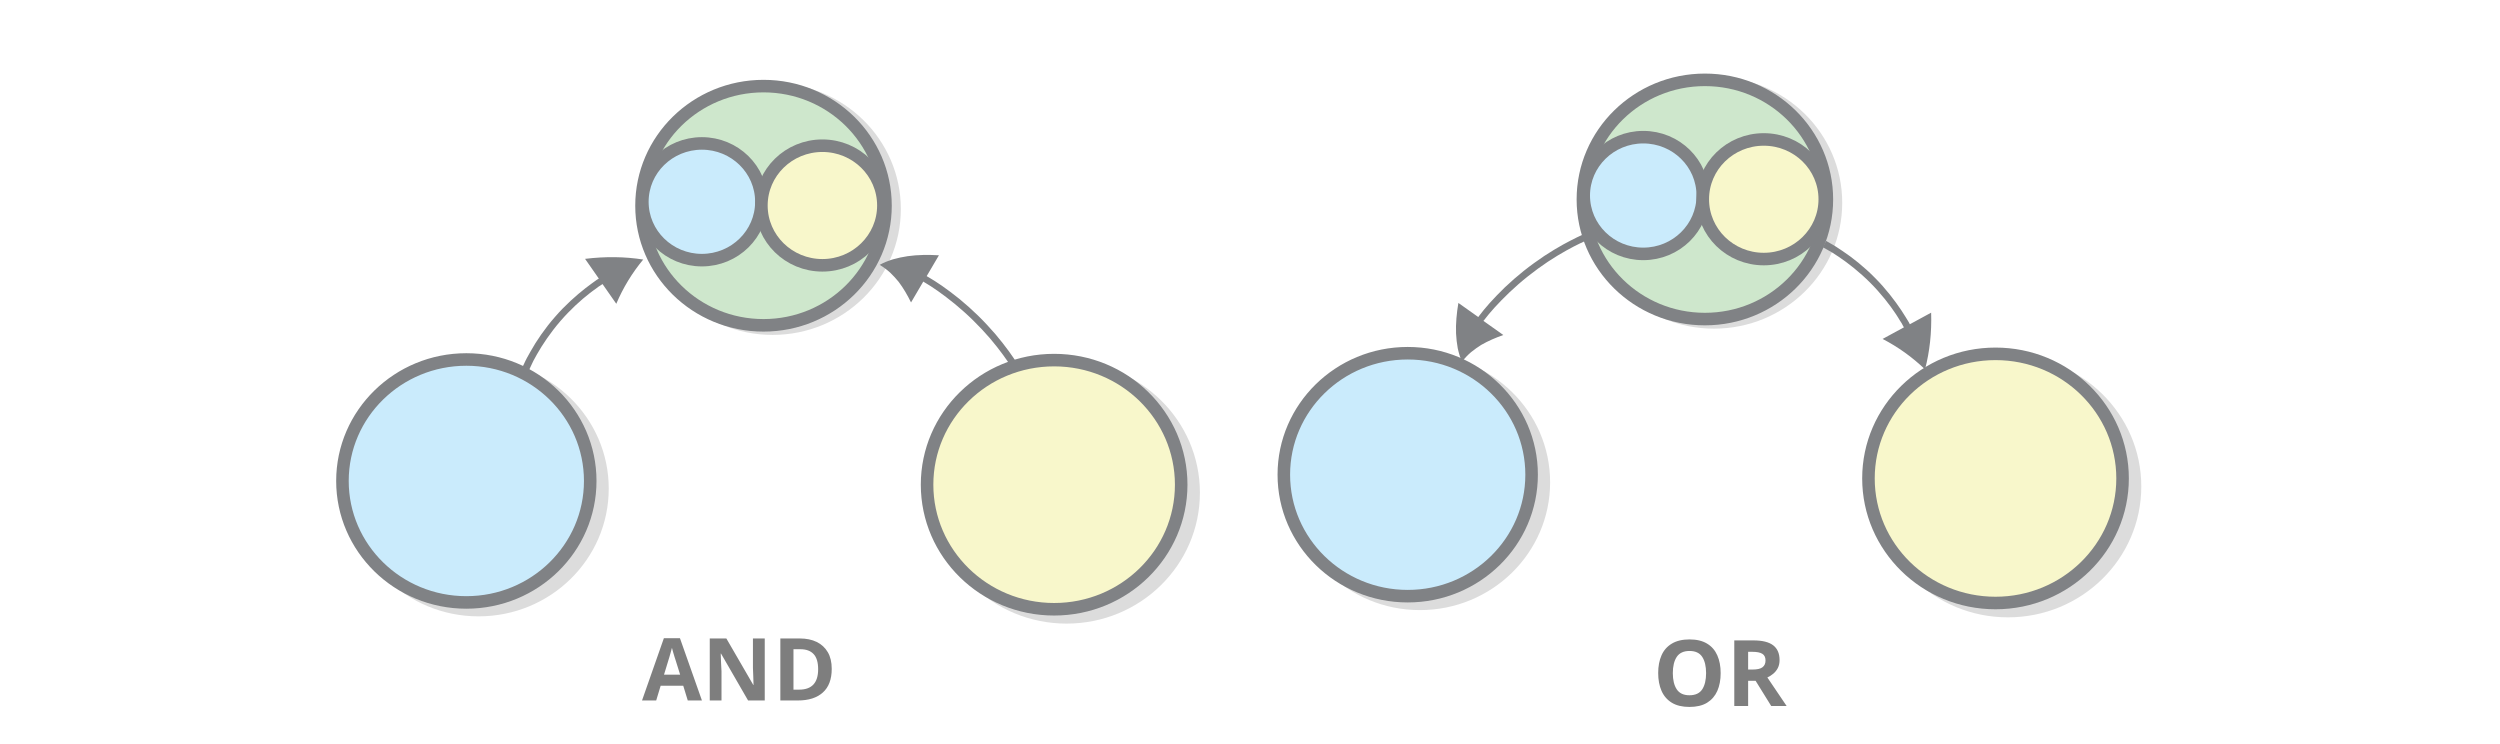
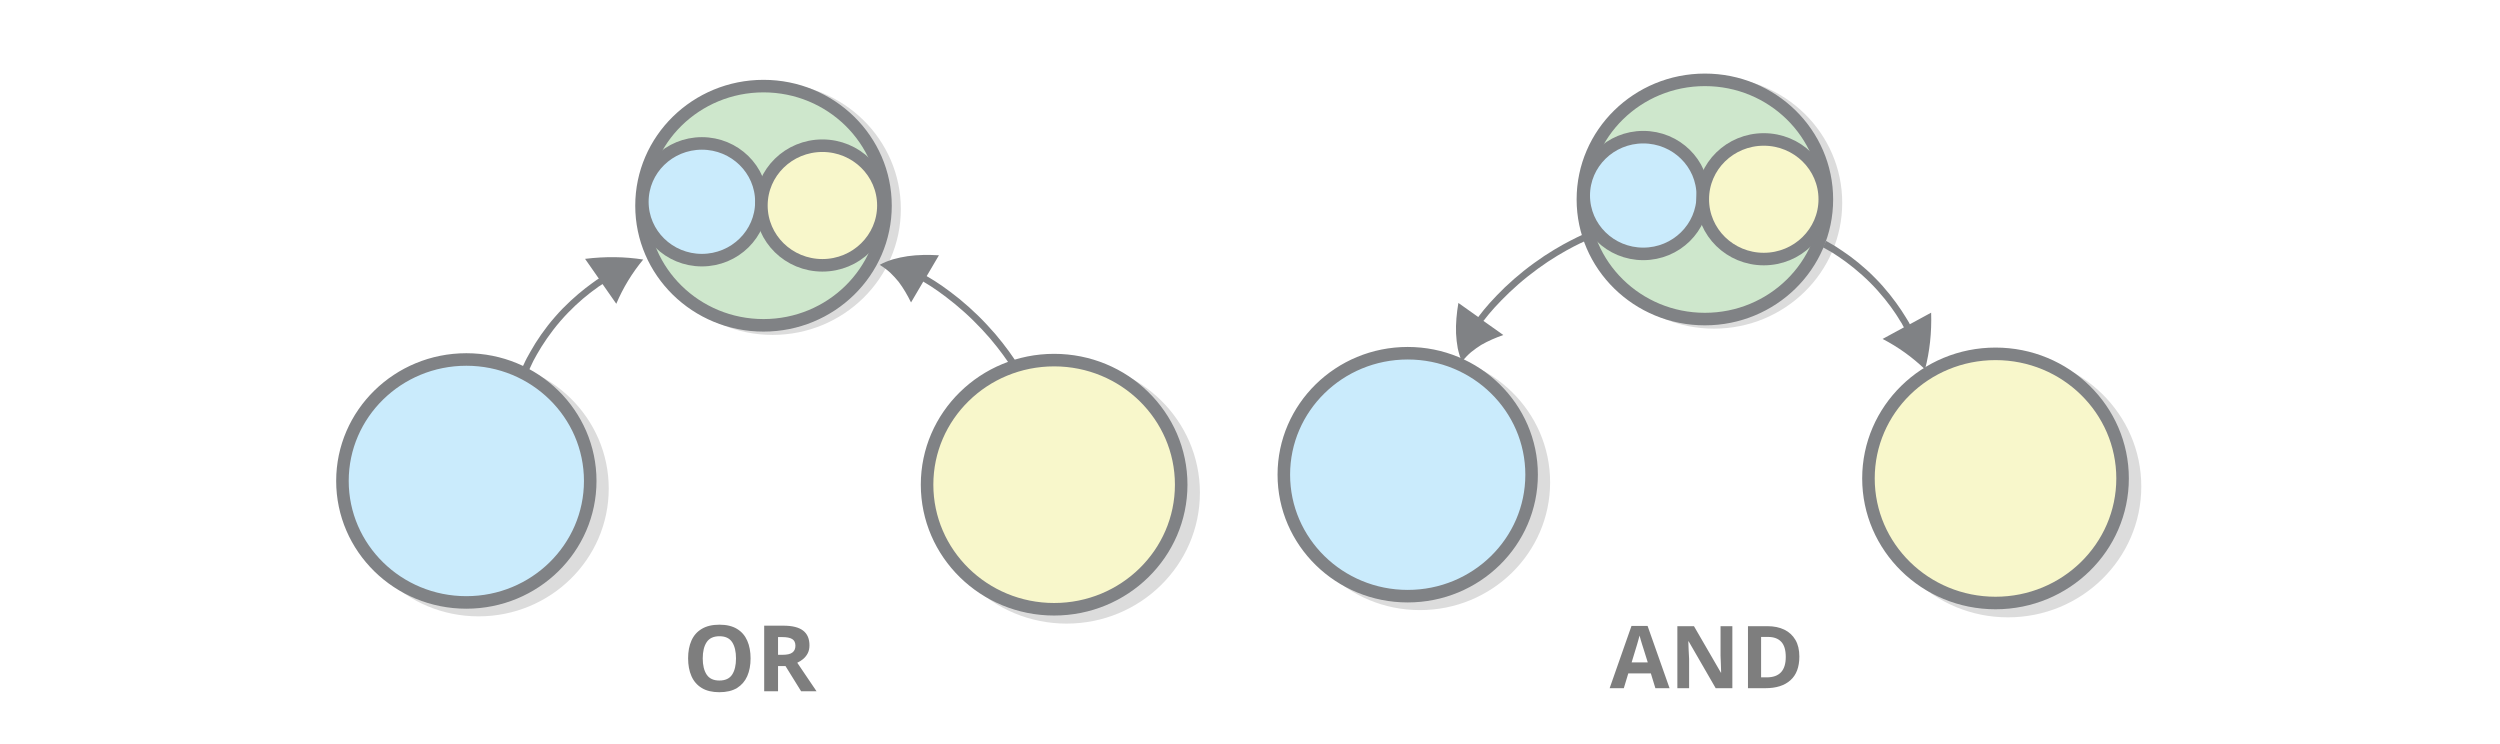
<svg xmlns="http://www.w3.org/2000/svg" width="595.3" height="177" version="1.1" id="svg8680">
  <defs id="defs8684" />
  <ellipse cy="49.774" cx="183.967" stroke-miterlimit="10" rx="29.048" ry="28.483" opacity="0.14" stroke="#000000" stroke-width="2.986" id="ellipse8632" />
  <ellipse cy="48.986" cx="181.806" stroke-miterlimit="10" rx="29.048" ry="28.483" fill="#cee7cc" stroke="#808285" stroke-width="2.986" id="ellipse8634" />
  <ellipse cy="116.349" cx="113.959" stroke-miterlimit="10" rx="29.501" ry="28.926" opacity="0.14" stroke="#000000" stroke-width="2.986" id="ellipse8636" />
  <ellipse cy="114.526" cx="111.044" stroke-miterlimit="10" rx="29.501" ry="28.926" fill="#caebfc" stroke="#808285" stroke-width="2.986" id="ellipse8638" />
  <ellipse cy="117.335" cx="253.975" stroke-miterlimit="10" rx="30.255" ry="29.665" opacity="0.14" stroke="#000000" stroke-width="2.986" id="ellipse8640" />
  <ellipse cy="115.413" cx="251.01" stroke-miterlimit="10" rx="30.255" ry="29.665" fill="#f8f7cb" stroke="#808285" stroke-width="2.986" id="ellipse8642" />
  <ellipse cy="48.049" cx="167.131" stroke-miterlimit="10" rx="14.173" ry="13.897" fill="#caebfc" stroke="#808285" stroke-width="2.986" id="ellipse8644" />
  <ellipse cy="48.936" cx="195.828" stroke-miterlimit="10" rx="14.524" ry="14.241" fill="#f8f7cb" stroke="#808285" stroke-width="2.986" id="ellipse8646" />
  <path d="m 243.07,87.886 c 0,0 -0.247,-0.421 -0.73,-1.164 a 87.338,87.338 0 0 0 -2.092,-3.057 c -0.89,-1.247 -1.995,-2.621 -3.211,-4.082 -1.266,-1.457 -2.637,-2.951 -4.103,-4.388 a 70.868,70.868 0 0 0 -4.466,-4.004 c -1.49,-1.186 -2.92,-2.279 -4.173,-3.143 -1.254,-0.863 -2.336,-1.545 -3.143,-2.008 -0.106,-0.039 -0.161,-0.083 -0.216,-0.127 -0.056,-0.044 -0.105,-0.039 -0.16,-0.083 l -0.11,-0.088 2.912,-4.953 c -2.491,-0.143 -5.016,-0.134 -7.456,0.214 -1.194,0.171 -2.378,0.44 -3.507,0.753 -1.124,0.362 -2.193,0.768 -3.146,1.311 a 15.852,15.852 0 0 1 2.523,1.874 c 0.733,0.718 1.416,1.441 1.999,2.174 1.177,1.564 2.108,3.204 2.944,4.902 l 2.912,-4.954 c 0,0 0.056,0.044 0.105,0.039 0.051,-0.005 0.056,0.044 0.111,0.088 0.055,0.044 0.16,0.083 0.215,0.126 0.752,0.419 1.785,1.107 3.038,1.97 1.204,0.868 2.628,1.912 4.068,3.103 1.44,1.191 2.945,2.524 4.356,3.916 1.411,1.392 2.776,2.838 3.987,4.251 1.211,1.413 2.266,2.791 3.151,3.99 0.885,1.198 1.549,2.22 2.032,2.964 a 33.429,33.429 0 0 1 0.73,1.164 z m -117.158,0.376 c 0,0 0.212,-0.416 0.501,-1.086 0.168,-0.362 0.38,-0.777 0.588,-1.242 0.258,-0.469 0.562,-0.992 0.86,-1.564 1.295,-2.297 3.238,-5.197 5.556,-7.885 2.317,-2.688 4.918,-5.055 7.033,-6.685 0.513,-0.443 1.04,-0.739 1.462,-1.075 0.422,-0.336 0.799,-0.618 1.135,-0.797 0.287,-0.175 0.427,-0.287 0.427,-0.287 l 3.276,4.698 a 42.308,42.308 0 0 1 6.412,-10.538 c -4.356,-0.689 -9.006,-0.756 -13.846,-0.163 l 3.276,4.698 -0.477,0.291 c -0.331,0.229 -0.708,0.511 -1.181,0.851 -0.422,0.335 -0.944,0.681 -1.507,1.129 -2.161,1.683 -4.907,4.113 -7.269,6.855 -2.413,2.746 -4.447,5.754 -5.783,8.154 -0.349,0.576 -0.647,1.148 -0.905,1.617 -0.258,0.469 -0.466,0.933 -0.634,1.296 -0.334,0.723 -0.547,1.139 -0.547,1.139 z" fill="#808285" id="path8648" style="stroke-width:0.505" />
  <ellipse cy="48.284" cx="408.128" stroke-miterlimit="10" rx="29.048" ry="28.483" opacity="0.14" stroke="#000000" stroke-width="2.986" id="ellipse8650" />
  <ellipse cy="47.495" cx="405.967" stroke-miterlimit="10" rx="29.048" ry="28.483" fill="#cee7cc" stroke="#808285" stroke-width="2.986" id="ellipse8652" />
  <ellipse cy="114.858" cx="338.12" stroke-miterlimit="10" rx="29.501" ry="28.926" opacity="0.14" stroke="#000000" stroke-width="2.986" id="ellipse8654" />
  <ellipse cy="113.035" cx="335.205" stroke-miterlimit="10" rx="29.501" ry="28.926" fill="#caebfc" stroke="#808285" stroke-width="2.986" id="ellipse8656" />
  <ellipse cy="115.844" cx="478.137" stroke-miterlimit="10" rx="30.255" ry="29.665" opacity="0.14" stroke="#000000" stroke-width="2.986" id="ellipse8658" />
  <ellipse cy="113.922" cx="475.172" stroke-miterlimit="10" rx="30.255" ry="29.665" fill="#f8f7cb" stroke="#808285" stroke-width="2.986" id="ellipse8660" />
  <ellipse cy="46.559" cx="391.292" stroke-miterlimit="10" rx="14.173" ry="13.897" fill="#caebfc" stroke="#808285" stroke-width="2.986" id="ellipse8662" />
  <ellipse cy="47.446" cx="419.989" stroke-miterlimit="10" rx="14.524" ry="14.241" fill="#f8f7cb" stroke="#808285" stroke-width="2.986" id="ellipse8664" />
  <path d="m 376.768,55.922 c 0,0 -0.452,0.197 -1.256,0.591 a 89.798,89.798 0 0 0 -3.317,1.724 c -1.357,0.74 -2.865,1.675 -4.472,2.711 -1.608,1.084 -3.267,2.267 -4.875,3.548 a 70.925,70.925 0 0 0 -4.523,3.942 c -1.357,1.331 -2.613,2.612 -3.618,3.745 -1.005,1.133 -1.809,2.119 -2.362,2.858 -0.051,0.098 -0.101,0.148 -0.151,0.197 -0.051,0.049 -0.051,0.099 -0.101,0.148 l -0.1,0.098 -4.724,-3.351 c -0.402,2.415 -0.653,4.879 -0.553,7.293 0.051,1.183 0.201,2.366 0.402,3.499 0.251,1.134 0.553,2.218 1.005,3.204 a 15.696,15.696 0 0 1 2.161,-2.267 c 0.804,-0.641 1.608,-1.232 2.412,-1.725 1.709,-0.985 3.468,-1.724 5.277,-2.365 l -4.724,-3.351 c 0,0 0.05,-0.049 0.05,-0.098 0,-0.049 0.051,-0.049 0.1,-0.099 0.051,-0.049 0.101,-0.148 0.151,-0.197 0.502,-0.69 1.307,-1.627 2.312,-2.76 1.005,-1.085 2.211,-2.366 3.568,-3.647 1.357,-1.281 2.865,-2.612 4.423,-3.844 1.558,-1.232 3.166,-2.414 4.724,-3.449 1.558,-1.035 3.066,-1.922 4.373,-2.661 1.307,-0.739 2.412,-1.281 3.216,-1.675 0.804,-0.395 1.256,-0.592 1.256,-0.592 z m 57.293,2.957 c 0,0 0.402,0.246 1.055,0.591 0.352,0.197 0.754,0.444 1.206,0.69 0.453,0.296 0.955,0.641 1.508,0.985 2.211,1.478 4.975,3.647 7.488,6.16 2.513,2.513 4.674,5.273 6.132,7.49 0.402,0.542 0.653,1.084 0.955,1.528 0.302,0.443 0.553,0.837 0.704,1.183 0.151,0.296 0.251,0.443 0.251,0.443 l -5.076,2.76 a 43.291,43.291 0 0 1 10.102,7.244 c 1.105,-4.188 1.608,-8.722 1.458,-13.502 l -5.076,2.76 -0.251,-0.493 c -0.201,-0.345 -0.452,-0.739 -0.754,-1.232 -0.302,-0.443 -0.603,-0.985 -1.005,-1.577 -1.508,-2.267 -3.719,-5.174 -6.282,-7.737 -2.563,-2.612 -5.428,-4.879 -7.74,-6.406 -0.553,-0.394 -1.106,-0.739 -1.558,-1.034 -0.453,-0.296 -0.905,-0.542 -1.256,-0.74 a 36.323,36.323 0 0 1 -1.106,-0.641 z" fill="#808285" id="path8666" style="stroke-width:0.505" />
-   <text style="line-height:1.25" x="152.88" y="166.795" font-weight="400" font-size="20.678px" font-family="sans-serif" letter-spacing="0" word-spacing="0" fill="#7e7e7e" stroke-width="0.517" id="text8674">
-     <tspan x="152.88" y="166.795" id="tspan8672" style="font-style:normal;font-variant:normal;font-weight:bold;font-stretch:normal;font-family:sans-serif;-inkscape-font-specification:'sans-serif Bold';stroke-width:0.517">AND</tspan>
+   <text style="font-weight:400;font-size:20.678px;line-height:1.25;font-family:sans-serif;letter-spacing:0;word-spacing:0;fill:#7e7e7e;stroke-width:0.517" x="383.289" y="163.871" font-weight="400" font-size="20.678px" letter-spacing="0" word-spacing="0" id="text8674">
+     <tspan x="383.289" y="163.871" id="tspan8672" style="font-style:normal;font-variant:normal;font-weight:bold;font-stretch:normal;font-family:sans-serif;-inkscape-font-specification:'sans-serif Bold';stroke-width:0.517">AND</tspan>
  </text>
-   <text style="line-height:1.25" x="393.581" y="168.118" font-weight="400" font-size="21.88px" font-family="sans-serif" letter-spacing="0" word-spacing="0" fill="#7e7e7e" stroke-width="0.547" id="text8678">
-     <tspan x="393.581" y="168.118" id="tspan8676" style="font-style:normal;font-variant:normal;font-weight:bold;font-stretch:normal;font-family:sans-serif;-inkscape-font-specification:'sans-serif Bold';stroke-width:0.547">OR</tspan>
+   <text style="font-weight:400;font-size:21.88px;line-height:1.25;font-family:sans-serif;letter-spacing:0;word-spacing:0;fill:#7e7e7e;stroke-width:0.547" x="162.586" y="164.609" font-weight="400" font-size="21.88px" letter-spacing="0" word-spacing="0" id="text8678">
+     <tspan x="162.586" y="164.609" id="tspan8676" style="font-style:normal;font-variant:normal;font-weight:bold;font-stretch:normal;font-family:sans-serif;-inkscape-font-specification:'sans-serif Bold';stroke-width:0.547">OR</tspan>
  </text>
</svg>
